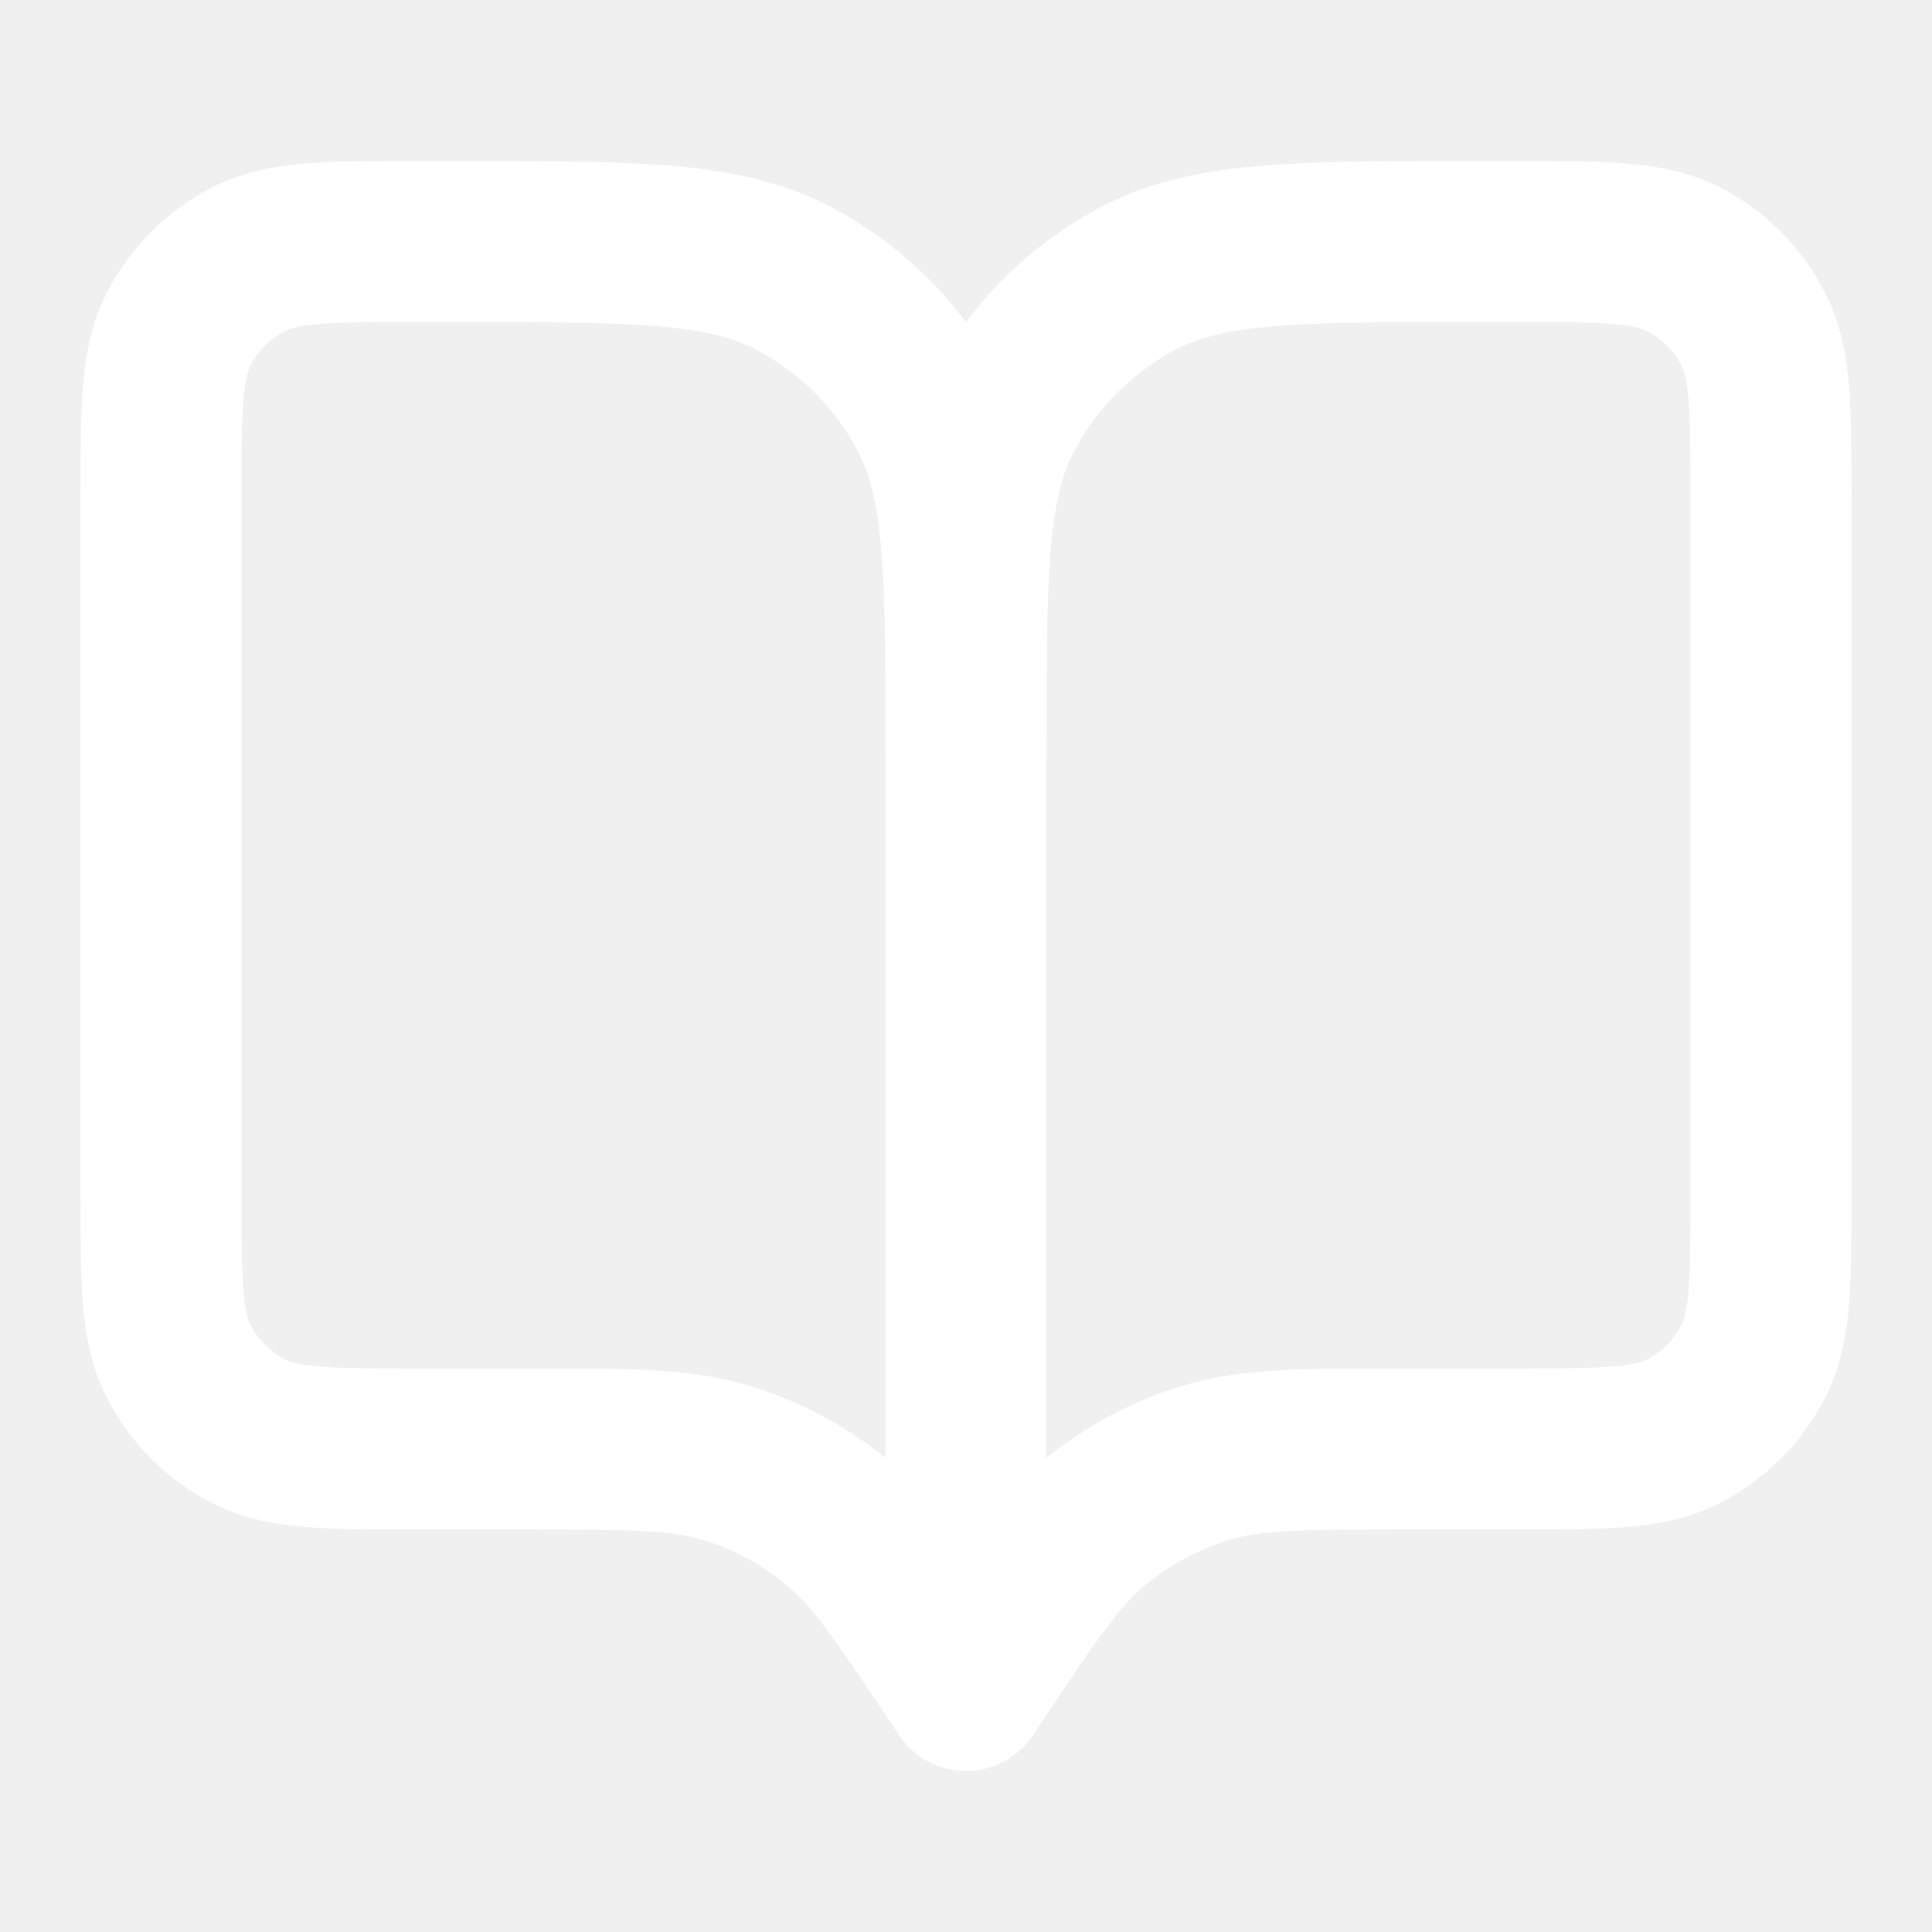
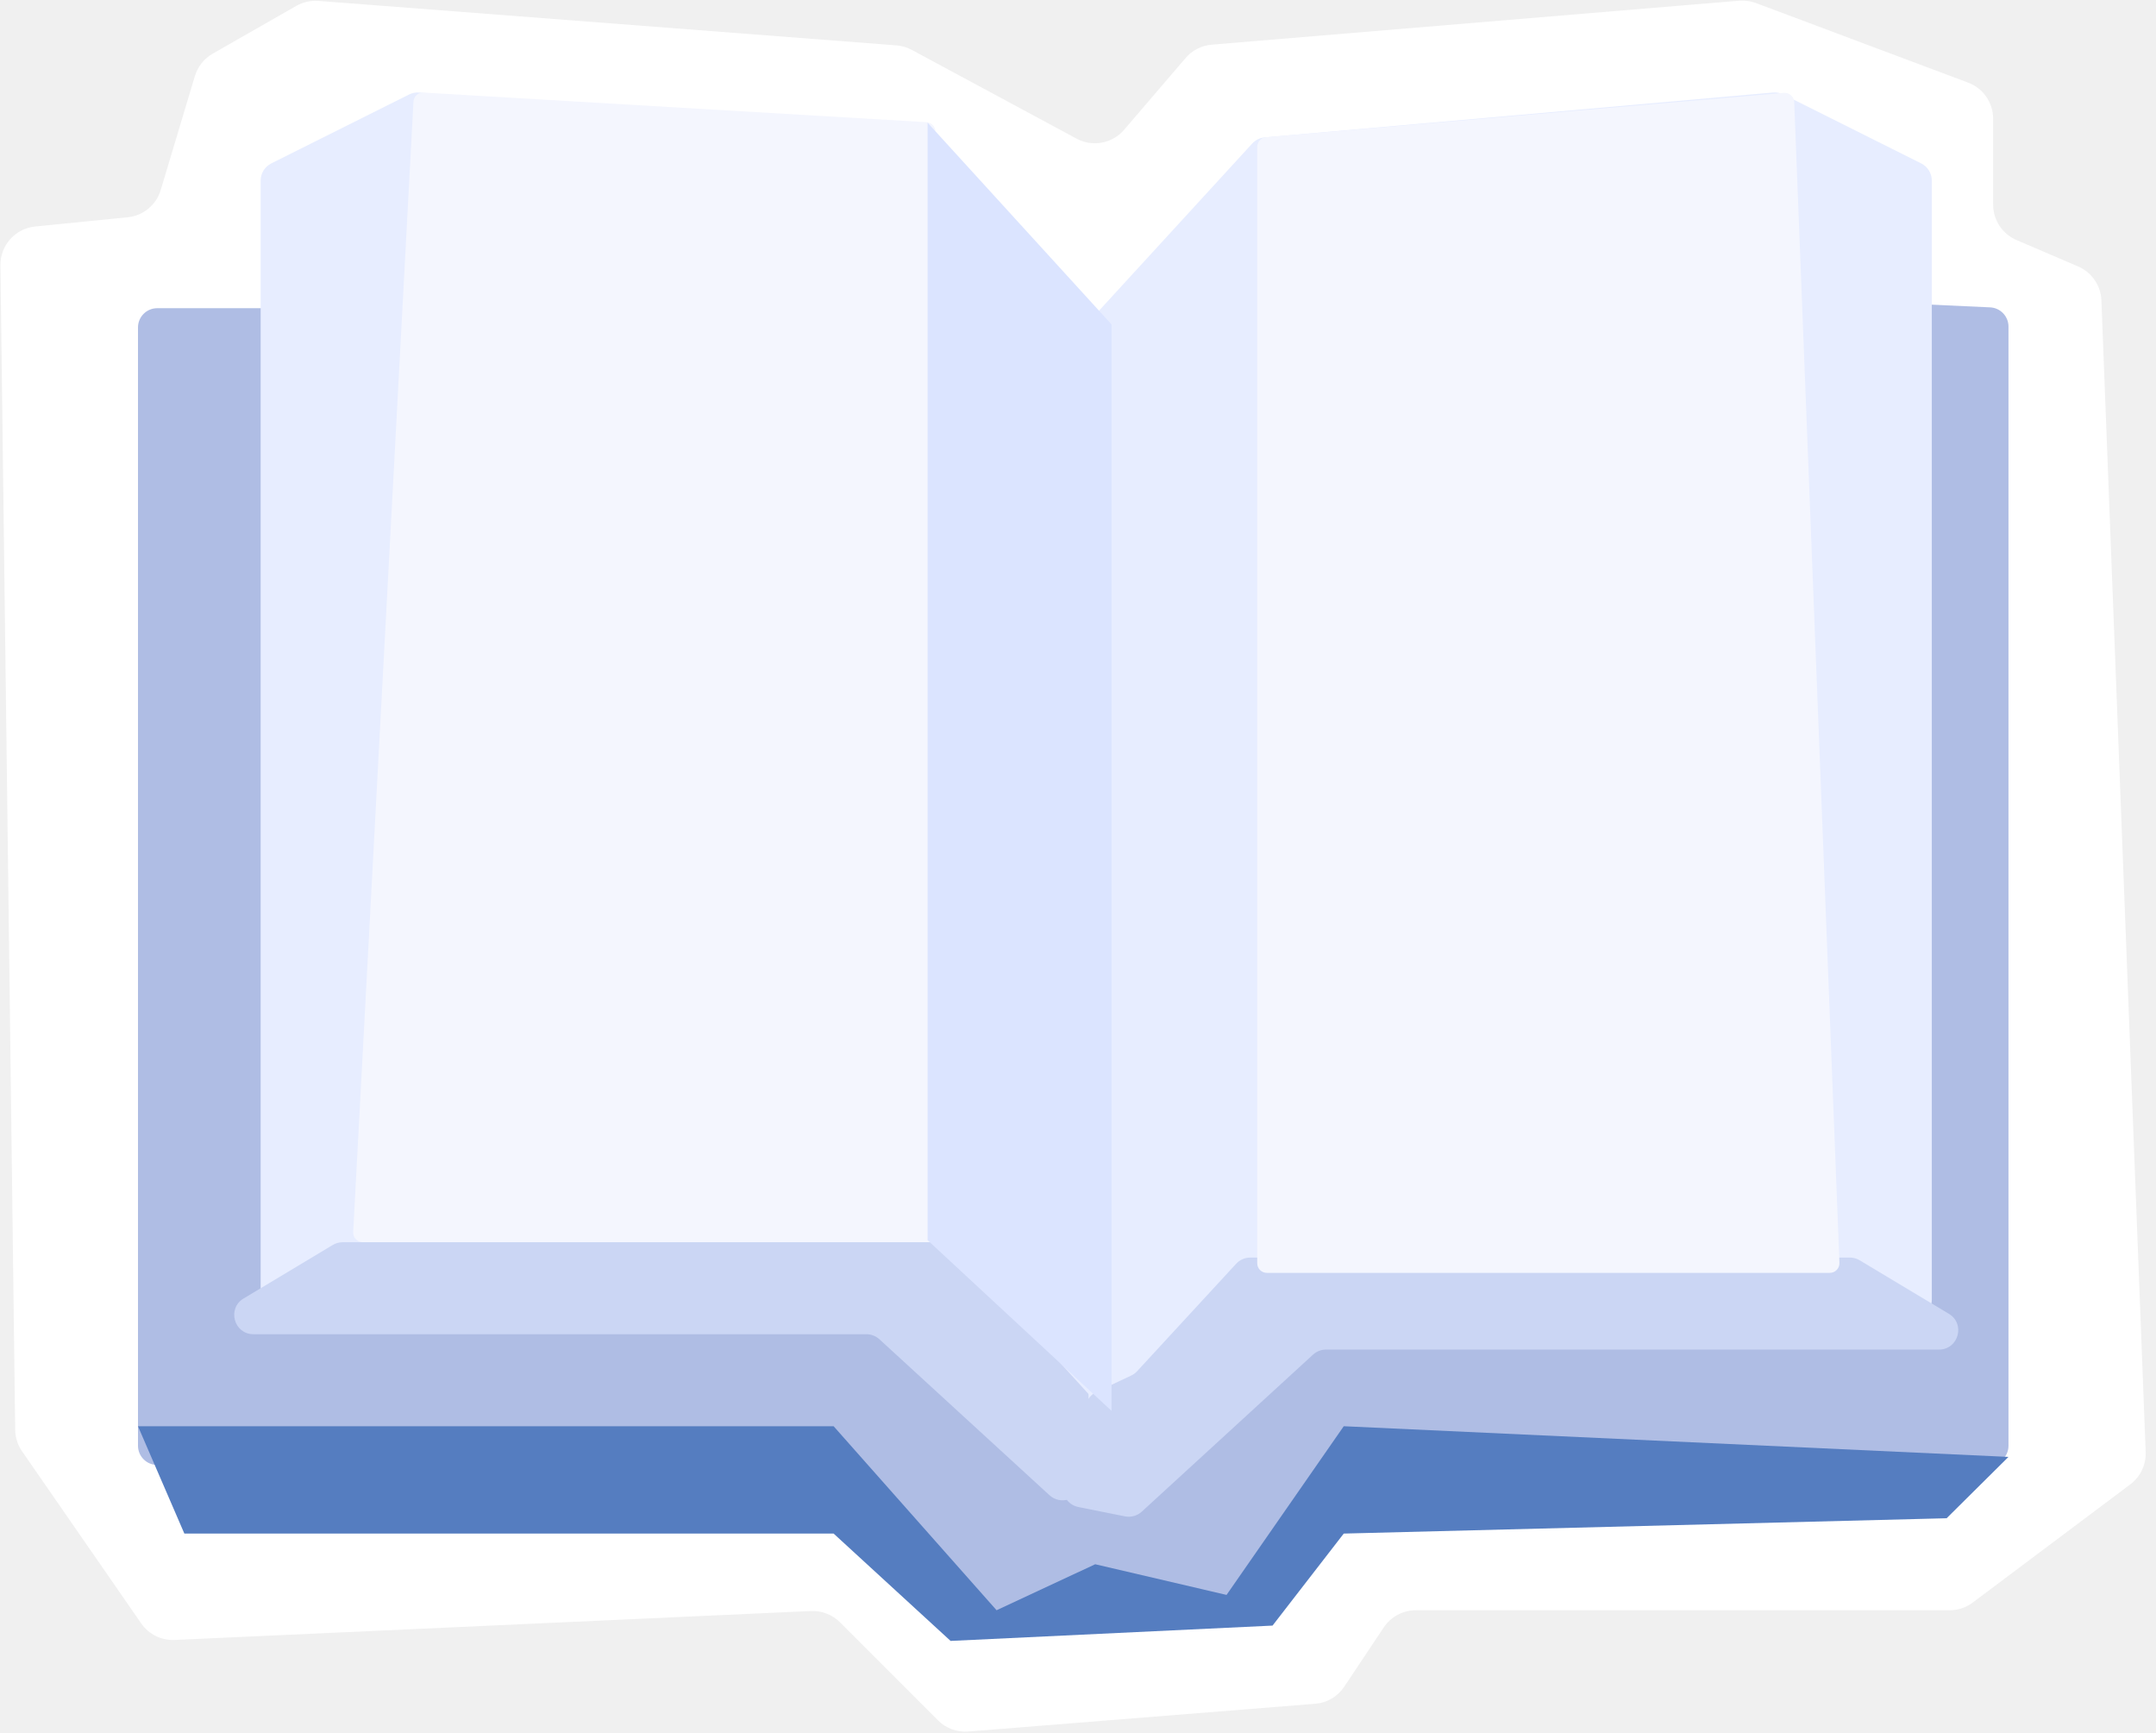
- <svg xmlns="http://www.w3.org/2000/svg" width="56" height="56" viewBox="0 0 56 56" fill="none">
-   <path id="Icon (Stroke)" d="M49 14.466C49 13.121 48.997 12.252 48.943 11.591C48.891 10.957 48.804 10.722 48.745 10.607C48.521 10.168 48.165 9.812 47.726 9.588C47.611 9.529 47.376 9.441 46.742 9.39C46.081 9.336 45.212 9.333 43.866 9.333H42.934C40.283 9.333 38.433 9.334 36.994 9.451C35.582 9.567 34.769 9.783 34.155 10.096C32.838 10.767 31.768 11.838 31.097 13.154C30.784 13.768 30.567 14.581 30.452 15.993C30.393 16.713 30.364 17.535 30.349 18.509L30.333 21.934V42.257C31.5 41.315 32.836 40.605 34.271 40.17C36.007 39.642 37.882 39.666 40.658 39.666H43.866C45.212 39.666 46.081 39.663 46.742 39.609C47.376 39.557 47.611 39.47 47.726 39.411C48.165 39.187 48.521 38.831 48.745 38.392C48.804 38.277 48.891 38.042 48.943 37.408C48.997 36.747 49 35.877 49 34.532V14.466ZM7 34.532C7 35.877 7.003 36.747 7.057 37.408C7.109 38.042 7.196 38.277 7.255 38.392C7.479 38.831 7.835 39.187 8.274 39.411C8.389 39.47 8.624 39.557 9.258 39.609C9.919 39.663 10.789 39.666 12.134 39.666H15.342C18.118 39.666 19.993 39.642 21.729 40.17C23.164 40.605 24.5 41.315 25.667 42.257V21.934C25.667 19.282 25.666 17.432 25.548 15.993C25.433 14.581 25.216 13.768 24.903 13.154C24.232 11.838 23.162 10.767 21.845 10.096C21.231 9.783 20.418 9.567 19.006 9.451C17.567 9.334 15.717 9.333 13.066 9.333H12.134C10.789 9.333 9.919 9.336 9.258 9.39C8.624 9.441 8.389 9.529 8.274 9.588C7.835 9.812 7.479 10.168 7.255 10.607C7.196 10.722 7.109 10.957 7.057 11.591C7.003 12.252 7 13.121 7 14.466V34.532ZM53.667 34.532C53.667 35.8 53.669 36.893 53.596 37.788C53.521 38.711 53.353 39.629 52.903 40.511C52.232 41.828 51.162 42.898 49.845 43.569C48.963 44.019 48.045 44.187 47.122 44.262C46.227 44.335 45.135 44.333 43.866 44.333H40.658C37.591 44.333 36.543 44.358 35.627 44.636C34.747 44.903 33.929 45.342 33.218 45.925C32.478 46.534 31.875 47.391 30.174 49.943L29.942 50.294C29.509 50.943 28.78 51.333 28 51.333C27.22 51.333 26.491 50.943 26.059 50.294L25.826 49.943C24.125 47.391 23.522 46.534 22.782 45.925C22.071 45.342 21.253 44.903 20.373 44.636C19.457 44.358 18.409 44.333 15.342 44.333H12.134C10.866 44.333 9.773 44.335 8.878 44.262C7.955 44.187 7.037 44.019 6.155 43.569C4.838 42.898 3.768 41.828 3.097 40.511C2.647 39.629 2.479 38.711 2.404 37.788C2.331 36.893 2.333 35.8 2.333 34.532V14.466C2.333 13.198 2.331 12.105 2.404 11.21C2.479 10.288 2.647 9.37 3.097 8.487C3.768 7.171 4.838 6.1 6.155 5.429C7.037 4.98 7.955 4.812 8.878 4.737C9.773 4.664 10.866 4.666 12.134 4.666H13.066C15.641 4.666 17.713 4.664 19.387 4.8C21.087 4.939 22.581 5.234 23.962 5.938C25.558 6.75 26.936 7.916 28 9.335C29.064 7.916 30.442 6.75 32.038 5.938C33.42 5.234 34.913 4.939 36.613 4.8C38.287 4.664 40.359 4.666 42.934 4.666H43.866C45.135 4.666 46.227 4.664 47.122 4.737C48.045 4.812 48.963 4.98 49.845 5.429C51.162 6.1 52.232 7.171 52.903 8.487C53.353 9.37 53.521 10.288 53.596 11.21C53.669 12.105 53.667 13.198 53.667 14.466V34.532Z" fill="#ffffff" />
+ <svg xmlns="http://www.w3.org/2000/svg" width="112" height="90" viewBox="0 0 112 90" fill="none">
+   <path d="M1.824 11.764L6.633 11.284C7.439 11.203 8.116 10.644 8.349 9.868L10.124 3.951C10.272 3.46 10.602 3.044 11.048 2.789L15.396 0.305C15.743 0.106 16.142 0.016 16.542 0.047L46.569 2.357C46.847 2.378 47.118 2.458 47.364 2.59L55.927 7.201C56.755 7.647 57.782 7.456 58.394 6.742L61.59 3.013C61.932 2.613 62.418 2.365 62.942 2.321L90.349 0.037C90.644 0.013 90.94 0.054 91.217 0.158L102.242 4.292C103.023 4.585 103.54 5.331 103.54 6.165V10.628C103.54 11.428 104.017 12.151 104.752 12.466L107.953 13.838C108.663 14.142 109.134 14.828 109.164 15.6L111.464 75.412C111.489 76.069 111.191 76.695 110.666 77.089L102.48 83.228C102.134 83.488 101.713 83.628 101.28 83.628H73.548C72.879 83.628 72.255 83.963 71.884 84.519L69.83 87.6C69.49 88.11 68.936 88.436 68.325 88.484L50.301 89.926C49.717 89.973 49.142 89.761 48.727 89.347L43.633 84.252C43.235 83.855 42.689 83.643 42.128 83.668L9.07 85.171C8.382 85.202 7.727 84.878 7.335 84.311L1.144 75.37C0.918 75.042 0.794 74.655 0.789 74.256L0.023 13.78C0.01 12.743 0.792 11.868 1.824 11.764Z" fill="white" />
+   <path d="M8.168 16.006H18.228L42.367 15.184C42.594 15.176 42.817 15.246 42.999 15.382L55.485 24.69C55.869 24.977 56.404 24.95 56.758 24.626L67.691 14.618C67.887 14.438 68.147 14.345 68.412 14.357L103.382 15.963C103.916 15.987 104.337 16.427 104.337 16.962V75.082C104.337 75.635 103.889 76.082 103.337 76.082H69.42C69.034 76.082 68.682 76.305 68.516 76.654L65.108 83.854C64.943 84.203 64.591 84.426 64.204 84.426H50.365C50.029 84.426 49.716 84.258 49.531 83.979L44.594 76.53C44.409 76.25 44.096 76.082 43.761 76.082H8.168C7.616 76.082 7.168 75.635 7.168 75.082V17.006C7.168 16.454 7.616 16.006 8.168 16.006Z" fill="#AFBDE4" />
+   <path d="M46.488 68.79L55.638 77.94C56.268 78.57 57.345 78.124 57.345 77.233V17.116C57.345 16.866 57.252 16.625 57.083 16.44L48.847 7.456C48.678 7.272 48.446 7.157 48.197 7.136L21.787 4.805C21.602 4.789 21.417 4.824 21.252 4.907L14.093 8.486C13.754 8.656 13.54 9.002 13.54 9.381V67.497C13.54 68.049 13.988 68.497 14.54 68.497H45.781C46.046 68.497 46.3 68.602 46.488 68.79Z" fill="#E7EDFF" />
+   <path d="M17.285 64.657L12.654 67.436C11.784 67.958 12.154 69.293 13.168 69.293H45.01C45.26 69.293 45.501 69.387 45.685 69.556L54.522 77.657C54.79 77.902 55.17 77.983 55.514 77.868L56.662 77.486C57.07 77.35 57.346 76.968 57.346 76.537V73.662C57.346 73.414 57.253 73.174 57.085 72.99L49.678 64.842C49.489 64.633 49.22 64.515 48.938 64.515H17.799C17.618 64.515 17.44 64.564 17.285 64.657Z" fill="#CBD6F4" />
+   <path d="M67.406 68.79L58.256 77.94C57.626 78.57 56.549 78.124 56.549 77.233V17.116C56.549 16.866 56.643 16.625 56.812 16.44L65.048 7.456C65.216 7.272 65.448 7.157 65.697 7.136L92.108 4.805C92.292 4.789 92.477 4.824 92.643 4.907L99.802 8.486C100.14 8.656 100.354 9.002 100.354 9.381V67.497C100.354 68.049 99.906 68.497 99.354 68.497H68.114C67.848 68.497 67.594 68.602 67.406 68.79Z" fill="#E7EDFF" />
+   <path d="M96.609 65.454L101.241 68.233C102.11 68.754 101.74 70.09 100.726 70.09H68.885C68.635 70.09 68.393 70.184 68.209 70.353L59.312 78.508C59.077 78.724 58.753 78.814 58.441 78.752L56.019 78.267C55.446 78.153 55.093 77.574 55.254 77.012L56.424 72.917C56.503 72.639 56.699 72.409 56.96 72.286L58.761 71.441C58.878 71.386 58.983 71.309 59.071 71.213L64.216 65.633C64.406 65.428 64.672 65.311 64.952 65.311H96.095C96.276 65.311 96.454 65.361 96.609 65.454Z" fill="#CBD6F4" />
+   <path d="M9.577 79.646L7.168 74.071H43.305L51.77 83.628L56.893 81.239L63.717 82.832L69.805 74.071L104.336 75.664L101.124 78.85L69.805 79.646L66.106 84.425L49.381 85.221L43.305 79.646H9.577Z" fill="#557DC0" />
+   <path d="M18.347 63.987L21.478 5.281C21.492 5.004 21.73 4.792 22.006 4.808L48.126 6.345C48.385 6.36 48.59 6.571 48.597 6.83L50.163 64C50.171 64.281 49.945 64.513 49.663 64.513H18.846C18.559 64.513 18.331 64.273 18.347 63.987Z" fill="#F4F6FE" />
+   <path d="M65.31 65.606V7.627C65.31 7.368 65.508 7.151 65.767 7.129L92.664 4.824C92.948 4.799 93.195 5.017 93.206 5.302L95.555 65.587C95.566 65.87 95.339 66.106 95.055 66.106H65.81C65.534 66.106 65.31 65.882 65.31 65.606Z" fill="#F4F6FE" />
+   <path d="M48.186 64.408V6.372L57.743 16.85V73.274L48.186 64.408Z" fill="#DBE4FF" />
</svg>
